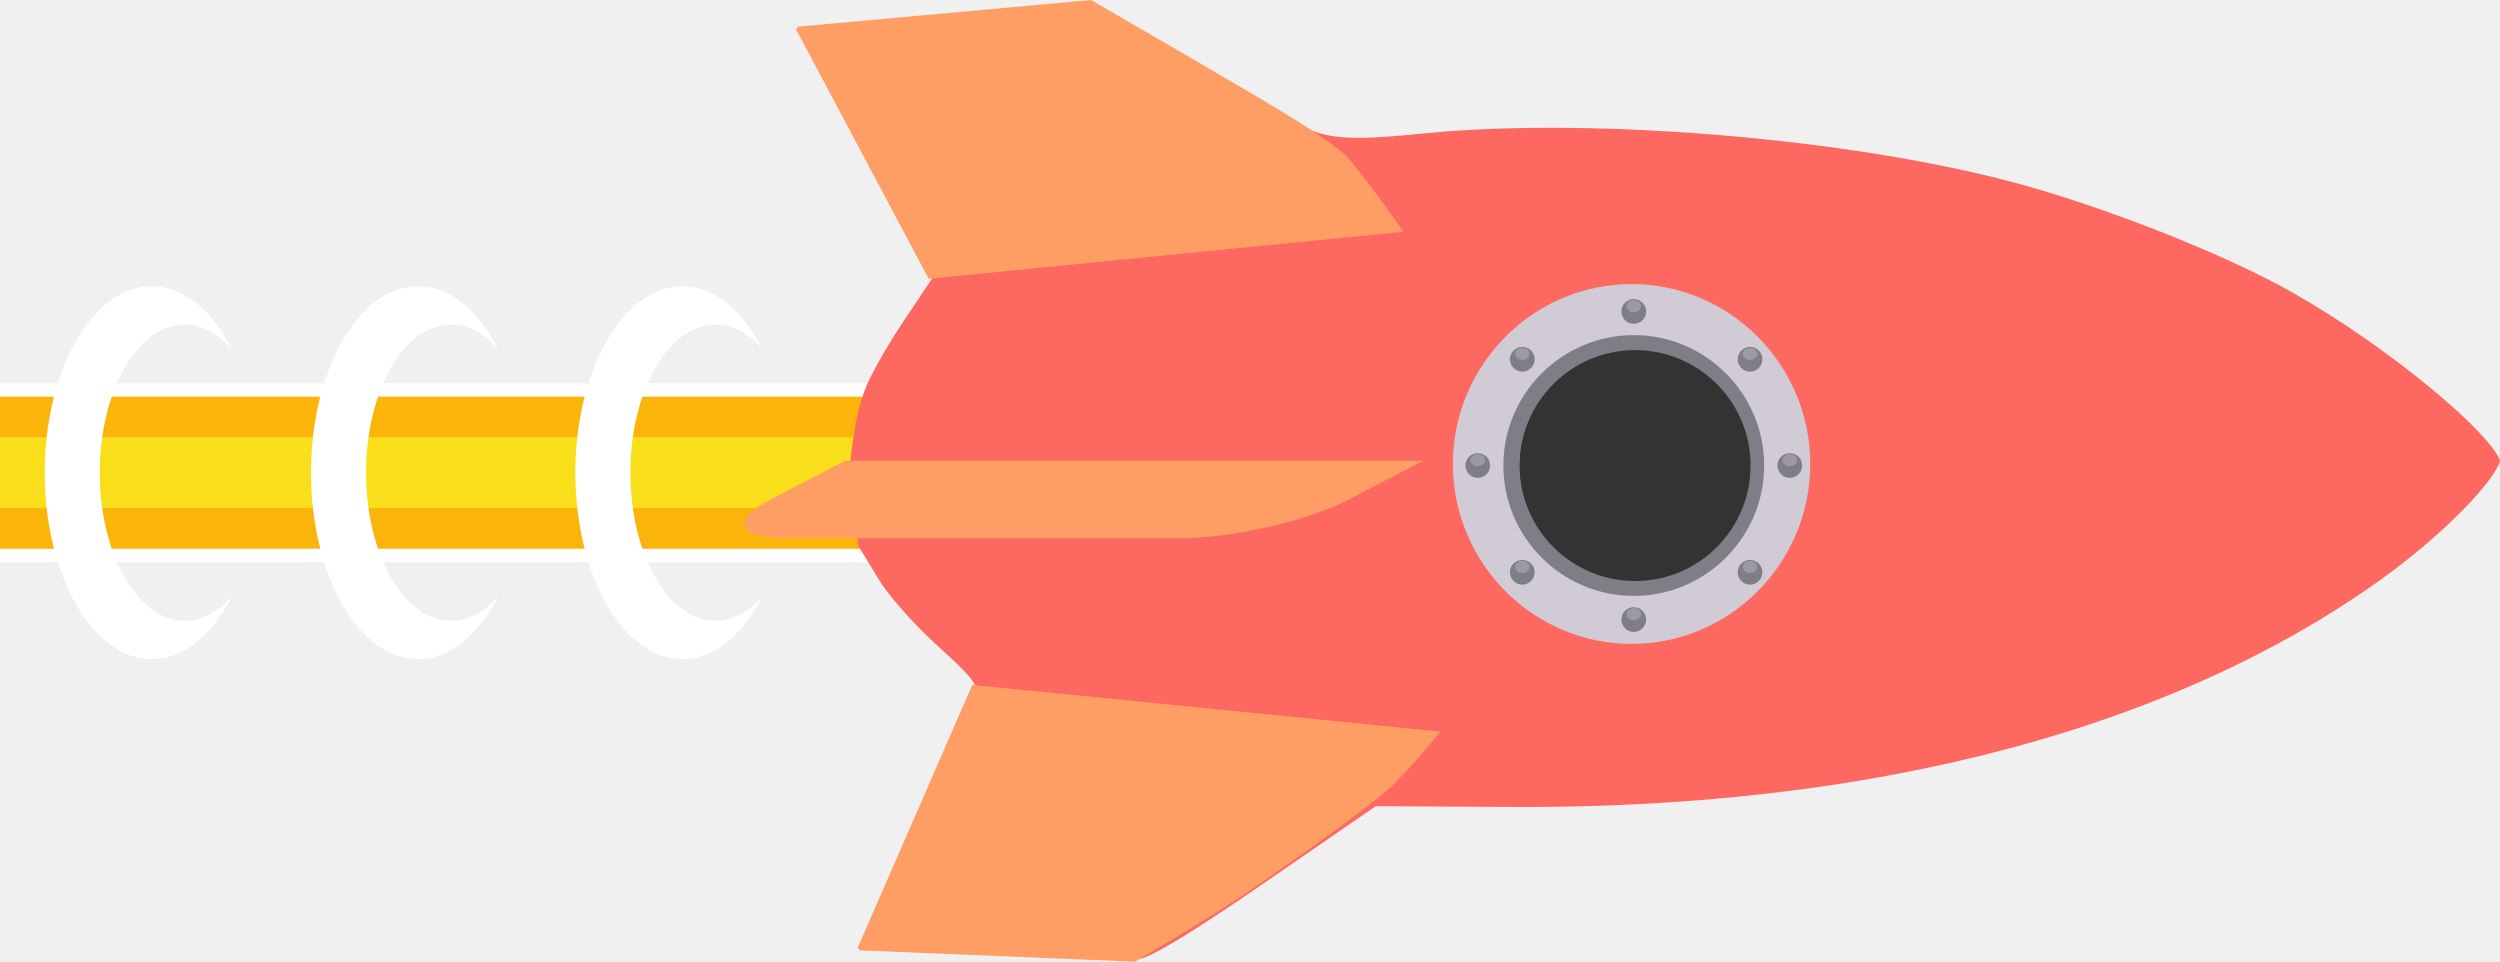
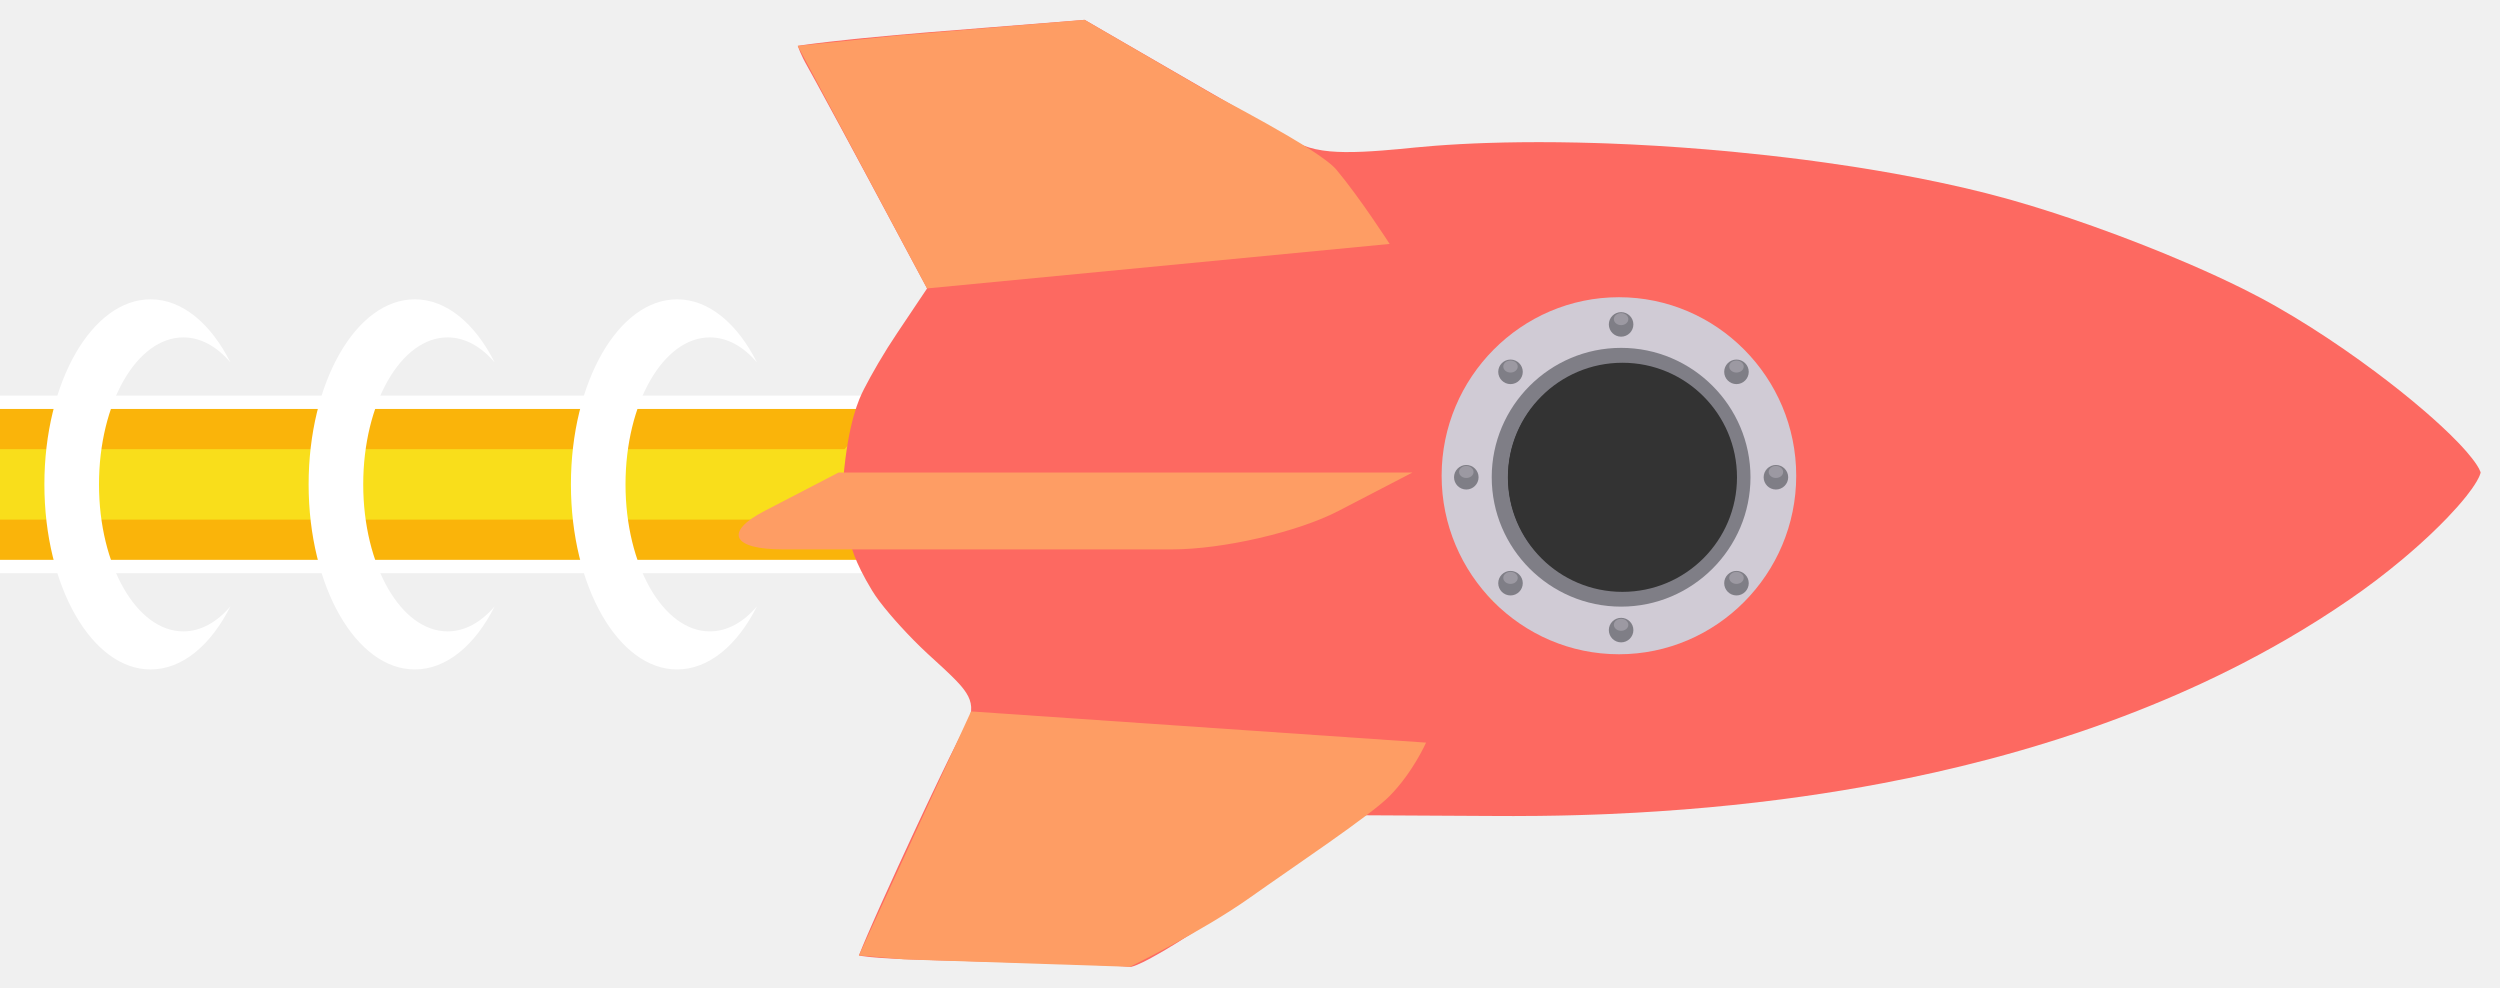
- <svg xmlns="http://www.w3.org/2000/svg" width="202.687mm" height="77.967mm" viewBox="0 0 202.687 77.967" version="1.1" id="svg12510">
+ <svg xmlns="http://www.w3.org/2000/svg" width="204.27mm" height="80.652mm" viewBox="0 0 204.27 80.652" version="1.1" id="svg12510">
  <defs id="defs12504" />
-   <g id="layer1" transform="translate(-0.6134938,-85.30401)">
+   <g id="layer1" transform="translate(-0.6134938,-84.04993)">
    <path d="M 0.613,130.885 H 102.834 V 116.372 H 0.613 v 14.513" style="fill:#ffffff;fill-opacity:1;fill-rule:evenodd;stroke:none;stroke-width:0.035" id="path10847" />
    <path d="M 80.284,111.96 H 125.384 c 6.418,0 11.669,5.251 11.669,11.669 v 0 c 0,6.418 -5.25,11.67 -11.669,11.67 H 80.284 c -6.418,0 -11.669,-5.251 -11.669,-11.67 v 0 c 0,-6.417 5.251,-11.669 11.669,-11.669" style="fill:#ffffff;fill-opacity:1;fill-rule:evenodd;stroke:none;stroke-width:0.035" id="path10849" />
    <path d="M 0.613,129.793 H 102.834 V 117.465 H 0.613 v 12.329" style="fill:#fab40a;fill-opacity:1;fill-rule:evenodd;stroke:none;stroke-width:0.035" id="path10855" />
    <path d="m 78.528,113.715 h 48.612 c 5.452,0 9.913,4.461 9.913,9.913 v 0 c 0,5.452 -4.461,9.914 -9.913,9.914 H 78.528 c -5.452,0 -9.913,-4.462 -9.913,-9.914 v 0 c 0,-5.452 4.461,-9.913 9.913,-9.913" style="fill:#fab40a;fill-opacity:1;fill-rule:evenodd;stroke:none;stroke-width:0.035" id="path10857" />
    <path d="M 0.613,126.506 H 102.834 v -5.756 H 0.613 v 5.756" style="fill:#f9de1b;fill-opacity:1;fill-rule:evenodd;stroke:none;stroke-width:0.035" id="path10859" />
    <path d="M 73.242,119.001 H 132.425 c 2.545,0 4.628,2.083 4.628,4.627 v 0 c 0,2.546 -2.082,4.628 -4.628,4.628 H 73.242 c -2.545,0 -4.627,-2.082 -4.627,-4.628 v 0 c 0,-2.545 2.083,-4.627 4.627,-4.627" style="fill:#f9de1b;fill-opacity:1;fill-rule:evenodd;stroke:none;stroke-width:0.035" id="path10861" />
    <path d="m 12.916,108.507 c 2.601,0 4.934,1.996 6.525,5.155 -1.099,-1.291 -2.422,-2.044 -3.848,-2.044 -3.806,0 -6.891,5.378 -6.891,12.01 0,6.634 3.085,12.011 6.891,12.011 1.425,0 2.749,-0.754 3.848,-2.044 -1.591,3.16 -3.924,5.154 -6.525,5.154 -4.792,0 -8.676,-6.769 -8.676,-15.121 0,-8.351 3.884,-15.121 8.676,-15.121" style="fill:#ffffff;fill-opacity:1;fill-rule:evenodd;stroke:none;stroke-width:0.035" id="path10873" />
    <path d="m 55.938,108.507 c 2.601,0 4.935,1.996 6.524,5.155 -1.099,-1.291 -2.423,-2.044 -3.847,-2.044 -3.806,0 -6.892,5.378 -6.892,12.01 0,6.634 3.086,12.011 6.892,12.011 1.425,0 2.748,-0.754 3.847,-2.044 -1.59,3.16 -3.924,5.154 -6.524,5.154 -4.792,0 -8.676,-6.769 -8.676,-15.121 0,-8.351 3.884,-15.121 8.676,-15.121" style="fill:#ffffff;fill-opacity:1;fill-rule:evenodd;stroke:none;stroke-width:0.035" id="path10875" />
    <path d="m 34.506,108.507 c 2.601,0 4.934,1.996 6.525,5.155 -1.099,-1.291 -2.423,-2.044 -3.847,-2.044 -3.806,0 -6.892,5.378 -6.892,12.01 0,6.634 3.085,12.011 6.892,12.011 1.425,0 2.748,-0.754 3.847,-2.044 -1.59,3.16 -3.924,5.154 -6.525,5.154 -4.792,0 -8.676,-6.769 -8.676,-15.121 0,-8.351 3.884,-15.121 8.676,-15.121" style="fill:#ffffff;fill-opacity:1;fill-rule:evenodd;stroke:none;stroke-width:0.035" id="path10877" />
-     <path id="path10498-1" style="fill:#fd6961;fill-opacity:1;stroke:none;stroke-width:0.638;stroke-miterlimit:4;stroke-dasharray:none;stroke-opacity:1" d="m 92.93,163.046 c -0.402,-0.039 -0.806,-0.058 -1.21,-0.08 -1.22,-0.063 -2.441,-0.108 -3.662,-0.151 -1.927,-0.067 -3.855,-0.12 -5.783,-0.167 -1.724,-0.043 -3.449,-0.087 -5.174,-0.139 -0.101,-0.003 -0.209,-0.006 -0.313,-0.01 -0.468,-0.015 -0.936,-0.03 -1.404,-0.047 -0.024,-0.001 -0.059,-0.002 -0.087,-0.003 -0.299,-0.011 -0.598,-0.023 -0.896,-0.035 -0.036,-0.002 -0.082,-0.004 -0.122,-0.005 -0.177,-0.007 -0.353,-0.016 -0.53,-0.024 -0.012,-7e-4 -0.042,-0.002 -0.061,-0.003 -0.304,-0.015 -0.609,-0.032 -0.913,-0.051 -0.01,-7.1e-4 -0.042,-0.003 -0.061,-0.004 -0.033,-0.002 -0.067,-0.004 -0.1,-0.007 -0.012,-0.001 -0.042,-0.003 -0.061,-0.004 -0.033,-0.002 -0.067,-0.005 -0.1,-0.007 -0.012,-7.1e-4 -0.042,-0.003 -0.061,-0.004 -0.437,-0.033 -0.874,-0.069 -1.307,-0.135 -0.097,-0.015 -0.194,-0.031 -0.289,-0.051 0.189,-0.493 0.395,-0.979 0.603,-1.465 0.006,-0.013 0.017,-0.039 0.025,-0.057 0.03,-0.069 0.061,-0.143 0.089,-0.207 0.141,-0.325 0.282,-0.65 0.425,-0.974 0.007,-0.015 0.018,-0.041 0.027,-0.06 0.064,-0.146 0.129,-0.292 0.193,-0.438 0.011,-0.025 0.027,-0.061 0.04,-0.09 0.134,-0.302 0.269,-0.604 0.404,-0.905 0.021,-0.047 0.046,-0.102 0.068,-0.151 0.874,-1.945 1.764,-3.882 2.664,-5.815 0.643,-1.379 1.292,-2.756 1.949,-4.128 0.026,-0.054 0.055,-0.115 0.083,-0.172 0.515,-1.074 1.036,-2.146 1.573,-3.209 0.22,-0.436 0.446,-0.869 0.68,-1.297 0.173,-0.324 0.31,-0.675 0.342,-1.044 0.037,-0.396 -0.054,-0.797 -0.231,-1.15 -0.197,-0.397 -0.48,-0.741 -0.776,-1.067 -0.392,-0.43 -0.816,-0.829 -1.239,-1.226 -0.432,-0.404 -0.872,-0.8 -1.308,-1.2 -0.775,-0.718 -1.516,-1.475 -2.229,-2.256 -0.596,-0.655 -1.175,-1.327 -1.711,-2.033 -0.212,-0.282 -0.416,-0.57 -0.597,-0.873 -0.568,-0.935 -1.138,-1.87 -1.706,-2.804 -3.91,0.165 3.91,-0.165 0,0 9.9e-4,-1.575 -0.435,-2.303 -0.435,-3.877 -0.161,-1.619 -0.075,-1.42 -0.175,-2.527 0.006,-0.376 -0.091,0.426 -0.035,0.053 0.407,-4.636 1.271,-6.489 1.697,-7.322 0.002,-0.003 0.019,-0.036 0.026,-0.05 0.332,-0.644 0.685,-1.276 1.049,-1.902 0.007,-0.012 0.021,-0.037 0.031,-0.054 0.022,-0.038 0.044,-0.075 0.066,-0.113 0.006,-0.01 0.022,-0.037 0.031,-0.053 0.472,-0.803 0.966,-1.593 1.486,-2.365 0.82,-1.223 1.639,-2.446 2.458,-3.669 -1.675,-3.128 -3.348,-6.257 -5.024,-9.384 -1.35,-2.514 -2.704,-5.025 -4.074,-7.528 -0.279,-0.508 -0.56,-1.015 -0.842,-1.522 -0.056,-0.103 -0.11,-0.206 -0.163,-0.311 0,0 -0.018,-0.036 -0.025,-0.05 -0.166,-0.333 -0.317,-0.674 -0.44,-1.026 0.205,-0.033 0.427,-0.064 0.622,-0.092 0.268,-0.037 0.537,-0.073 0.806,-0.107 0.022,-0.002 0.056,-0.007 0.083,-0.01 0.061,-0.008 0.13,-0.016 0.186,-0.023 0.273,-0.033 0.55,-0.066 0.825,-0.098 0.017,-0.002 0.047,-0.005 0.069,-0.008 0.623,-0.071 1.247,-0.138 1.871,-0.203 0.058,-0.006 0.124,-0.013 0.185,-0.019 0.197,-0.02 0.395,-0.04 0.592,-0.06 0.036,-0.004 0.081,-0.008 0.121,-0.012 1.792,-0.177 3.589,-0.337 5.381,-0.484 1.661,-0.134 3.322,-0.265 4.983,-0.397 2.572,-0.204 5.145,-0.409 7.717,-0.613 3.307,1.913 6.614,3.825 9.921,5.739 1.117,0.647 2.235,1.294 3.352,1.941 1.235,0.716 2.472,1.434 3.707,2.152 0.578,0.345 1.214,0.586 1.869,0.731 0.792,0.177 1.605,0.23 2.415,0.24 0.995,0.011 1.989,-0.046 2.98,-0.12 0.924,-0.069 1.846,-0.161 2.769,-0.253 0.514,-0.05 1.029,-0.094 1.544,-0.135 0.011,-7.2e-4 0.042,-0.003 0.061,-0.005 0.309,-0.024 0.617,-0.046 0.926,-0.066 0.013,-0.001 0.042,-0.003 0.061,-0.004 0.748,-0.049 1.498,-0.089 2.247,-0.121 0.015,-3.6e-4 0.042,-0.002 0.062,-0.002 0.211,-0.009 0.422,-0.017 0.633,-0.025 0.036,-0.001 0.083,-0.003 0.123,-0.004 0.101,-0.004 0.203,-0.007 0.304,-0.01 0.015,-7.2e-4 0.042,-10e-4 0.062,-0.002 0.834,-0.027 1.668,-0.044 2.501,-0.054 0.015,0 0.042,-3.6e-4 0.062,-7.2e-4 1.013,-0.011 2.026,-0.011 3.04,0 0.018,0 0.048,7.2e-4 0.071,7.2e-4 0.489,0.006 0.978,0.014 1.467,0.024 0.032,7.1e-4 0.073,0.002 0.108,0.002 0.498,0.011 0.996,0.024 1.494,0.039 0.058,0.002 0.125,0.004 0.186,0.006 0.046,0.001 0.09,0.003 0.134,0.004 0.179,0.006 0.358,0.012 0.537,0.018 0.011,3.5e-4 0.042,0.002 0.061,0.002 2.688,0.099 5.374,0.263 8.055,0.485 0.035,0.003 0.08,0.007 0.118,0.01 0.427,0.036 0.854,0.073 1.281,0.112 0.041,0.004 0.091,0.008 0.136,0.012 0.071,0.007 0.143,0.013 0.214,0.02 0.024,0.002 0.059,0.005 0.086,0.008 0.123,0.012 0.251,0.024 0.372,0.035 0.919,0.088 1.838,0.182 2.755,0.284 0.057,0.006 0.122,0.014 0.181,0.02 0.482,0.054 0.964,0.11 1.446,0.168 0.05,0.006 0.107,0.013 0.16,0.019 0.38,0.046 0.76,0.094 1.14,0.142 0.059,0.008 0.125,0.016 0.187,0.024 0.555,0.072 1.11,0.147 1.664,0.224 0.02,0.003 0.051,0.007 0.075,0.011 0.688,0.097 1.376,0.198 2.063,0.303 0.039,0.006 0.087,0.013 0.13,0.02 0.087,0.013 0.174,0.027 0.261,0.041 0.03,0.005 0.07,0.011 0.103,0.016 0.096,0.015 0.193,0.03 0.289,0.046 0.039,0.006 0.087,0.014 0.13,0.021 0.162,0.026 0.324,0.052 0.485,0.079 0.02,0.003 0.051,0.008 0.075,0.012 0.219,0.036 0.44,0.072 0.657,0.109 0.448,0.076 0.896,0.154 1.343,0.234 0.013,0.002 0.042,0.007 0.061,0.011 0.615,0.111 1.229,0.225 1.842,0.345 0.015,0.002 0.042,0.008 0.061,0.012 1.139,0.222 2.275,0.461 3.407,0.719 0.011,0.003 0.041,0.01 0.06,0.014 0.12,0.028 0.241,0.056 0.362,0.083 0.011,0.003 0.04,0.009 0.058,0.014 0.067,0.016 0.142,0.034 0.212,0.05 1.033,0.243 2.062,0.504 3.085,0.786 0.136,0.038 0.273,0.076 0.409,0.114 0.02,0.006 0.052,0.015 0.077,0.022 0.041,0.012 0.089,0.025 0.125,0.036 2.057,0.587 4.093,1.249 6.112,1.958 0.143,0.051 0.286,0.101 0.428,0.151 0.033,0.012 0.075,0.027 0.112,0.04 0.619,0.221 1.236,0.446 1.851,0.676 0.013,0.005 0.04,0.015 0.058,0.022 0.894,0.334 1.784,0.679 2.67,1.032 0.013,0.005 0.04,0.016 0.057,0.023 0.11,0.044 0.22,0.088 0.33,0.132 0.013,0.005 0.039,0.016 0.057,0.023 0.239,0.097 0.478,0.194 0.717,0.291 0.013,0.005 0.039,0.016 0.057,0.024 0.668,0.275 1.326,0.552 1.989,0.838 0.013,0.006 0.039,0.017 0.057,0.025 1.445,0.626 2.878,1.282 4.289,1.983 0.942,0.468 1.872,0.96 2.785,1.482 0.903,0.515 1.796,1.054 2.676,1.61 0.036,0.023 0.08,0.051 0.112,0.071 1.8,1.143 3.555,2.357 5.264,3.633 1.355,1.012 2.682,2.063 3.965,3.167 0.959,0.827 1.896,1.681 2.776,2.593 0.23,0.24 0.456,0.483 0.674,0.734 0.001,0.001 0.027,0.031 0.037,0.043 0.298,0.347 0.587,0.704 0.836,1.089 0.111,0.175 0.216,0.356 0.287,0.552 0.018,0.036 -0.005,0.075 -0.011,0.111 -0.07,0.231 -0.184,0.446 -0.305,0.654 -0.252,0.428 -0.547,0.83 -0.855,1.219 -0.488,0.612 -1.012,1.194 -1.553,1.758 -0.007,0.007 -0.029,0.03 -0.043,0.044 -0.418,0.433 -0.847,0.855 -1.283,1.269 -0.007,0.006 -0.031,0.029 -0.044,0.042 -0.049,0.046 -0.098,0.092 -0.147,0.138 -0.007,0.005 -0.031,0.029 -0.044,0.041 -0.241,0.225 -0.485,0.448 -0.73,0.669 -0.007,0.006 -0.032,0.028 -0.046,0.041 -0.442,0.396 -0.891,0.783 -1.346,1.164 -0.008,0.007 -0.033,0.027 -0.047,0.039 -1.369,1.143 -2.791,2.221 -4.261,3.229 -1.639,1.129 -3.323,2.192 -5.042,3.192 -0.013,0.007 -0.037,0.021 -0.054,0.031 -0.047,0.028 -0.102,0.059 -0.145,0.084 -0.667,0.385 -1.339,0.761 -2.016,1.127 -0.019,0.01 -0.048,0.026 -0.07,0.038 -0.45,0.243 -0.903,0.482 -1.358,0.718 -0.022,0.011 -0.054,0.028 -0.081,0.041 -0.247,0.127 -0.494,0.253 -0.742,0.378 -0.022,0.011 -0.055,0.027 -0.081,0.041 -0.774,0.389 -1.553,0.766 -2.337,1.132 -0.017,0.008 -0.045,0.021 -0.066,0.031 -2.814,1.31 -5.694,2.476 -8.618,3.513 -0.013,0.004 -0.04,0.014 -0.058,0.021 -0.351,0.124 -0.7,0.245 -1.053,0.366 -0.045,0.015 -0.09,0.031 -0.135,0.046 -0.011,0.004 -0.04,0.013 -0.058,0.02 -0.118,0.04 -0.237,0.08 -0.355,0.12 -0.011,0.004 -0.04,0.013 -0.058,0.019 -0.532,0.178 -1.065,0.352 -1.6,0.523 -0.011,0.004 -0.04,0.013 -0.059,0.018 -0.119,0.038 -0.238,0.075 -0.357,0.113 -0.011,0.004 -0.04,0.013 -0.059,0.018 -1.583,0.496 -3.178,0.956 -4.781,1.383 -0.015,0.004 -0.041,0.011 -0.06,0.016 -0.103,0.027 -0.205,0.054 -0.308,0.082 -0.013,0.003 -0.041,0.011 -0.06,0.015 -2.817,0.739 -5.661,1.376 -8.521,1.919 -2.164,0.412 -4.338,0.771 -6.519,1.08 -0.58,0.083 -1.161,0.161 -1.742,0.237 -0.017,0.002 -0.047,0.006 -0.069,0.009 -1.303,0.169 -2.607,0.321 -3.914,0.456 -0.015,0.001 -0.042,0.004 -0.062,0.006 -0.632,0.065 -1.267,0.127 -1.898,0.185 -0.659,0.06 -1.318,0.116 -1.978,0.168 -0.015,0.001 -0.042,0.003 -0.062,0.005 -0.705,0.056 -1.411,0.106 -2.117,0.153 -0.519,0.034 -1.042,0.066 -1.563,0.096 -0.087,0.005 -0.169,0.01 -0.257,0.015 -0.731,0.04 -1.462,0.076 -2.194,0.108 -0.028,0.001 -0.066,0.003 -0.097,0.004 -0.145,0.006 -0.291,0.012 -0.437,0.018 -0.031,0.001 -0.073,0.003 -0.108,0.004 -0.194,0.008 -0.389,0.015 -0.583,0.022 -0.036,0.001 -0.082,0.003 -0.122,0.004 -0.304,0.011 -0.609,0.021 -0.915,0.03 -0.07,0.002 -0.148,0.004 -0.221,0.006 -0.157,0.005 -0.313,0.009 -0.47,0.013 -0.036,7.1e-4 -0.082,0.002 -0.122,0.003 -0.203,0.005 -0.407,0.01 -0.61,0.015 -0.013,3.6e-4 -0.042,7.2e-4 -0.062,10e-4 -0.176,0.004 -0.353,0.007 -0.529,0.011 -0.024,3.5e-4 -0.059,10e-4 -0.087,10e-4 -0.415,0.008 -0.83,0.014 -1.245,0.019 -0.05,3.6e-4 -0.108,0.001 -0.161,0.002 -1.337,0.016 -2.675,0.014 -4.012,0.005 -3.378,-0.018 -6.757,-0.037 -10.136,-0.055 -3.247,2.233 -6.494,4.466 -9.742,6.698 -1.416,0.971 -2.839,1.931 -4.281,2.863 -0.486,0.314 -0.974,0.623 -1.466,0.928 -0.01,0.006 -0.036,0.022 -0.052,0.032 -0.665,0.409 -1.336,0.811 -2.024,1.18 -0.353,0.188 -0.709,0.371 -1.078,0.524 -0.157,0.063 -0.316,0.126 -0.482,0.161 -0.034,0.006 -0.069,-0.005 -0.103,-0.006 z m 39.963,-25.738 c 1.795,0.003 3.587,-0.342 5.259,-0.999 2.174,-0.852 4.146,-2.233 5.68,-4.007 1.066,-1.231 1.918,-2.651 2.493,-4.18 0.475,-1.26 0.761,-2.591 0.857,-3.935 0.118,-1.604 -0.021,-3.228 -0.425,-4.784 -0.419,-1.621 -1.122,-3.167 -2.067,-4.545 -1.132,-1.656 -2.611,-3.07 -4.312,-4.121 -1.381,-0.855 -2.908,-1.47 -4.493,-1.807 -1.533,-0.327 -3.119,-0.392 -4.675,-0.204 -0.589,0.07 -1.175,0.176 -1.748,0.331 -1.279,0.343 -2.499,0.893 -3.631,1.582 -1.273,0.776 -2.438,1.732 -3.452,2.829 -0.887,0.962 -1.659,2.037 -2.248,3.21 -0.311,0.62 -0.567,1.268 -0.758,1.936 -0.366,1.259 -0.544,2.569 -0.571,3.879 -0.029,1.469 0.133,2.943 0.492,4.368 0.262,1.041 0.634,2.056 1.132,3.006 0.365,0.708 0.735,1.416 1.178,2.079 0.321,0.479 0.688,0.928 1.108,1.322 0.632,0.596 1.365,1.068 2.107,1.511 0.5,0.297 1.006,0.582 1.515,0.862 1.418,0.766 2.968,1.285 4.561,1.519 0.662,0.098 1.331,0.147 2,0.148 z" />
+     <path id="path10498-1" style="fill:#fd6961;fill-opacity:1;stroke:none;stroke-width:2.117;stroke-miterlimit:4;stroke-dasharray:none;stroke-opacity:1" d="m 92.93,163.046 c -0.402,-0.039 -0.806,-0.058 -1.21,-0.08 -1.22,-0.063 -2.441,-0.108 -3.662,-0.151 -1.927,-0.067 -3.855,-0.12 -5.783,-0.167 -1.724,-0.043 -3.449,-0.087 -5.174,-0.139 -0.101,-0.003 -0.209,-0.006 -0.313,-0.01 -0.468,-0.015 -0.936,-0.03 -1.404,-0.047 -0.024,-0.001 -0.059,-0.002 -0.087,-0.003 -0.299,-0.011 -0.598,-0.023 -0.896,-0.035 -0.036,-0.002 -0.082,-0.004 -0.122,-0.005 -0.177,-0.007 -0.353,-0.016 -0.53,-0.024 -0.012,-7e-4 -0.042,-0.002 -0.061,-0.003 -0.304,-0.015 -0.609,-0.032 -0.913,-0.051 -0.01,-7.1e-4 -0.042,-0.003 -0.061,-0.004 -0.033,-0.002 -0.067,-0.004 -0.1,-0.007 -0.012,-0.001 -0.042,-0.003 -0.061,-0.004 -0.033,-0.002 -0.067,-0.005 -0.1,-0.007 -0.012,-7.1e-4 -0.042,-0.003 -0.061,-0.004 -0.437,-0.033 -0.874,-0.069 -1.307,-0.135 -0.097,-0.015 -0.194,-0.031 -0.289,-0.051 0.189,-0.493 0.395,-0.979 0.603,-1.465 0.006,-0.013 0.017,-0.039 0.025,-0.057 0.03,-0.069 0.061,-0.143 0.089,-0.207 0.141,-0.325 0.282,-0.65 0.425,-0.974 0.007,-0.015 0.018,-0.041 0.027,-0.06 0.064,-0.146 0.129,-0.292 0.193,-0.438 0.011,-0.025 0.027,-0.061 0.04,-0.09 0.134,-0.302 0.269,-0.604 0.404,-0.905 0.021,-0.047 0.046,-0.102 0.068,-0.151 0.874,-1.945 1.764,-3.882 2.664,-5.815 0.643,-1.379 1.292,-2.756 1.949,-4.128 0.026,-0.054 0.055,-0.115 0.083,-0.172 0.515,-1.074 1.036,-2.146 1.573,-3.209 0.22,-0.436 0.446,-0.869 0.68,-1.297 0.173,-0.324 0.31,-0.675 0.342,-1.044 0.037,-0.396 -0.054,-0.797 -0.231,-1.15 -0.197,-0.397 -0.48,-0.741 -0.776,-1.067 -0.392,-0.43 -0.816,-0.829 -1.239,-1.226 -0.432,-0.404 -0.872,-0.8 -1.308,-1.2 -0.775,-0.718 -1.516,-1.475 -2.229,-2.256 -0.596,-0.655 -1.175,-1.327 -1.711,-2.033 -0.212,-0.282 -0.416,-0.57 -0.597,-0.873 -2.868,-4.726 -1.579,-5.706 -2.141,-6.682 -0.379,0.647 0.576,2.437 0,0 -0.161,-1.619 -0.075,-1.42 -0.175,-2.527 0.006,-0.376 -0.091,0.426 -0.035,0.053 0.407,-4.636 1.271,-6.489 1.697,-7.322 0.002,-0.003 0.019,-0.036 0.026,-0.05 0.332,-0.644 0.685,-1.276 1.049,-1.902 0.007,-0.012 0.021,-0.037 0.031,-0.054 0.022,-0.038 0.044,-0.075 0.066,-0.113 0.006,-0.01 0.022,-0.037 0.031,-0.053 0.472,-0.803 0.966,-1.593 1.486,-2.365 0.82,-1.223 1.639,-2.446 2.458,-3.669 -1.675,-3.128 -3.348,-6.257 -5.024,-9.384 -1.35,-2.514 -2.704,-5.025 -4.074,-7.528 -0.279,-0.508 -0.56,-1.015 -0.842,-1.522 -0.056,-0.103 -0.11,-0.206 -0.163,-0.311 0,0 -0.018,-0.036 -0.025,-0.05 -0.166,-0.333 -0.317,-0.674 -0.44,-1.026 0.205,-0.033 0.427,-0.064 0.622,-0.092 0.268,-0.037 0.537,-0.073 0.806,-0.107 0.022,-0.002 0.056,-0.007 0.083,-0.01 0.061,-0.008 0.13,-0.016 0.186,-0.023 0.273,-0.033 0.55,-0.066 0.825,-0.098 0.017,-0.002 0.047,-0.005 0.069,-0.008 0.623,-0.071 1.247,-0.138 1.871,-0.203 0.058,-0.006 0.124,-0.013 0.185,-0.019 0.197,-0.02 0.395,-0.04 0.592,-0.06 0.036,-0.004 0.081,-0.008 0.121,-0.012 1.792,-0.177 3.589,-0.337 5.381,-0.484 1.661,-0.134 3.322,-0.265 4.983,-0.397 2.572,-0.204 5.145,-0.409 7.717,-0.613 3.307,1.913 6.614,3.825 9.921,5.739 1.117,0.647 2.235,1.294 3.352,1.941 1.235,0.716 2.472,1.434 3.707,2.152 0.578,0.345 1.214,0.586 1.869,0.731 0.792,0.177 1.605,0.23 2.415,0.24 0.995,0.011 1.989,-0.046 2.98,-0.12 0.924,-0.069 1.846,-0.161 2.769,-0.253 0.514,-0.05 1.029,-0.094 1.544,-0.135 0.011,-7.2e-4 0.042,-0.003 0.061,-0.005 0.309,-0.024 0.617,-0.046 0.926,-0.066 0.013,-0.001 0.042,-0.003 0.061,-0.004 0.748,-0.049 1.498,-0.089 2.247,-0.121 0.015,-3.6e-4 0.042,-0.002 0.062,-0.002 0.211,-0.009 0.422,-0.017 0.633,-0.025 0.036,-0.001 0.083,-0.003 0.123,-0.004 0.101,-0.004 0.203,-0.007 0.304,-0.01 0.015,-7.2e-4 0.042,-10e-4 0.062,-0.002 0.834,-0.027 1.668,-0.044 2.501,-0.054 0.015,0 0.042,-3.6e-4 0.062,-7.2e-4 1.013,-0.011 2.026,-0.011 3.04,0 0.018,0 0.048,7.2e-4 0.071,7.2e-4 0.489,0.006 0.978,0.014 1.467,0.024 0.032,7.1e-4 0.073,0.002 0.108,0.002 0.498,0.011 0.996,0.024 1.494,0.039 0.058,0.002 0.125,0.004 0.186,0.006 0.046,0.001 0.09,0.003 0.134,0.004 0.179,0.006 0.358,0.012 0.537,0.018 0.011,3.5e-4 0.042,0.002 0.061,0.002 2.688,0.099 5.374,0.263 8.055,0.485 0.035,0.003 0.08,0.007 0.118,0.01 0.427,0.036 0.854,0.073 1.281,0.112 0.041,0.004 0.091,0.008 0.136,0.012 0.071,0.007 0.143,0.013 0.214,0.02 0.024,0.002 0.059,0.005 0.086,0.008 0.123,0.012 0.251,0.024 0.372,0.035 0.919,0.088 1.838,0.182 2.755,0.284 0.057,0.006 0.122,0.014 0.181,0.02 0.482,0.054 0.964,0.11 1.446,0.168 0.05,0.006 0.107,0.013 0.16,0.019 0.38,0.046 0.76,0.094 1.14,0.142 0.059,0.008 0.125,0.016 0.187,0.024 0.555,0.072 1.11,0.147 1.664,0.224 0.02,0.003 0.051,0.007 0.075,0.011 0.688,0.097 1.376,0.198 2.063,0.303 0.039,0.006 0.087,0.013 0.13,0.02 0.087,0.013 0.174,0.027 0.261,0.041 0.03,0.005 0.07,0.011 0.103,0.016 0.096,0.015 0.193,0.03 0.289,0.046 0.039,0.006 0.087,0.014 0.13,0.021 0.162,0.026 0.324,0.052 0.485,0.079 0.02,0.003 0.051,0.008 0.075,0.012 0.219,0.036 0.44,0.072 0.657,0.109 0.448,0.076 0.896,0.154 1.343,0.234 0.013,0.002 0.042,0.007 0.061,0.011 0.615,0.111 1.229,0.225 1.842,0.345 0.015,0.002 0.042,0.008 0.061,0.012 1.139,0.222 2.275,0.461 3.407,0.719 0.011,0.003 0.041,0.01 0.06,0.014 0.12,0.028 0.241,0.056 0.362,0.083 0.011,0.003 0.04,0.009 0.058,0.014 0.067,0.016 0.142,0.034 0.212,0.05 1.033,0.243 2.062,0.504 3.085,0.786 0.136,0.038 0.273,0.076 0.409,0.114 0.02,0.006 0.052,0.015 0.077,0.022 0.041,0.012 0.089,0.025 0.125,0.036 2.057,0.587 4.093,1.249 6.112,1.958 0.143,0.051 0.286,0.101 0.428,0.151 0.033,0.012 0.075,0.027 0.112,0.04 0.619,0.221 1.236,0.446 1.851,0.676 0.013,0.005 0.04,0.015 0.058,0.022 0.894,0.334 1.784,0.679 2.67,1.032 0.013,0.005 0.04,0.016 0.057,0.023 0.11,0.044 0.22,0.088 0.33,0.132 0.013,0.005 0.039,0.016 0.057,0.023 0.239,0.097 0.478,0.194 0.717,0.291 0.013,0.005 0.039,0.016 0.057,0.024 0.668,0.275 1.326,0.552 1.989,0.838 0.013,0.006 0.039,0.017 0.057,0.025 1.445,0.626 2.878,1.282 4.289,1.983 0.942,0.468 1.872,0.96 2.785,1.482 0.903,0.515 1.796,1.054 2.676,1.61 0.036,0.023 0.08,0.051 0.112,0.071 1.8,1.143 3.555,2.357 5.264,3.633 1.355,1.012 2.682,2.063 3.965,3.167 0.959,0.827 1.896,1.681 2.776,2.593 0.23,0.24 0.456,0.483 0.674,0.734 0.001,0.001 0.027,0.031 0.037,0.043 0.298,0.347 0.587,0.704 0.836,1.089 0.111,0.175 0.216,0.356 0.287,0.552 0.018,0.036 -0.005,0.075 -0.011,0.111 -0.07,0.231 -0.184,0.446 -0.305,0.654 -0.252,0.428 -0.547,0.83 -0.855,1.219 -0.488,0.612 -1.012,1.194 -1.553,1.758 -0.007,0.007 -0.029,0.03 -0.043,0.044 -0.418,0.433 -0.847,0.855 -1.283,1.269 -0.007,0.006 -0.031,0.029 -0.044,0.042 -0.049,0.046 -0.098,0.092 -0.147,0.138 -0.007,0.005 -0.031,0.029 -0.044,0.041 -0.241,0.225 -0.485,0.448 -0.73,0.669 -0.007,0.006 -0.032,0.028 -0.046,0.041 -0.442,0.396 -0.891,0.783 -1.346,1.164 -0.008,0.007 -0.033,0.027 -0.047,0.039 -1.369,1.143 -2.791,2.221 -4.261,3.229 -1.639,1.129 -3.323,2.192 -5.042,3.192 -0.013,0.007 -0.037,0.021 -0.054,0.031 -0.047,0.028 -0.102,0.059 -0.145,0.084 -0.667,0.385 -1.339,0.761 -2.016,1.127 -0.019,0.01 -0.048,0.026 -0.07,0.038 -0.45,0.243 -0.903,0.482 -1.358,0.718 -0.022,0.011 -0.054,0.028 -0.081,0.041 -0.247,0.127 -0.494,0.253 -0.742,0.378 -0.022,0.011 -0.055,0.027 -0.081,0.041 -0.774,0.389 -1.553,0.766 -2.337,1.132 -0.017,0.008 -0.045,0.021 -0.066,0.031 -2.814,1.31 -5.694,2.476 -8.618,3.513 -0.013,0.004 -0.04,0.014 -0.058,0.021 -0.351,0.124 -0.7,0.245 -1.053,0.366 -0.045,0.015 -0.09,0.031 -0.135,0.046 -0.011,0.004 -0.04,0.013 -0.058,0.02 -0.118,0.04 -0.237,0.08 -0.355,0.12 -0.011,0.004 -0.04,0.013 -0.058,0.019 -0.532,0.178 -1.065,0.352 -1.6,0.523 -0.011,0.004 -0.04,0.013 -0.059,0.018 -0.119,0.038 -0.238,0.075 -0.357,0.113 -0.011,0.004 -0.04,0.013 -0.059,0.018 -1.583,0.496 -3.178,0.956 -4.781,1.383 -0.015,0.004 -0.041,0.011 -0.06,0.016 -0.103,0.027 -0.205,0.054 -0.308,0.082 -0.013,0.003 -0.041,0.011 -0.06,0.015 -2.817,0.739 -5.661,1.376 -8.521,1.919 -2.164,0.412 -4.338,0.771 -6.519,1.08 -0.58,0.083 -1.161,0.161 -1.742,0.237 -0.017,0.002 -0.047,0.006 -0.069,0.009 -1.303,0.169 -2.607,0.321 -3.914,0.456 -0.015,0.001 -0.042,0.004 -0.062,0.006 -0.632,0.065 -1.267,0.127 -1.898,0.185 -0.659,0.06 -1.318,0.116 -1.978,0.168 -0.015,0.001 -0.042,0.003 -0.062,0.005 -0.705,0.056 -1.411,0.106 -2.117,0.153 -0.519,0.034 -1.042,0.066 -1.563,0.096 -0.087,0.005 -0.169,0.01 -0.257,0.015 -0.731,0.04 -1.462,0.076 -2.194,0.108 -0.028,0.001 -0.066,0.003 -0.097,0.004 -0.145,0.006 -0.291,0.012 -0.437,0.018 -0.031,0.001 -0.073,0.003 -0.108,0.004 -0.194,0.008 -0.389,0.015 -0.583,0.022 -0.036,0.001 -0.082,0.003 -0.122,0.004 -0.304,0.011 -0.609,0.021 -0.915,0.03 -0.07,0.002 -0.148,0.004 -0.221,0.006 -0.157,0.005 -0.313,0.009 -0.47,0.013 -0.036,7.1e-4 -0.082,0.002 -0.122,0.003 -0.203,0.005 -0.407,0.01 -0.61,0.015 -0.013,3.6e-4 -0.042,7.2e-4 -0.062,10e-4 -0.176,0.004 -0.353,0.007 -0.529,0.011 -0.024,3.5e-4 -0.059,10e-4 -0.087,10e-4 -0.415,0.008 -0.83,0.014 -1.245,0.019 -0.05,3.6e-4 -0.108,0.001 -0.161,0.002 -1.337,0.016 -2.675,0.014 -4.012,0.005 -3.378,-0.018 -6.757,-0.037 -10.136,-0.055 -3.247,2.233 -6.494,4.466 -9.742,6.698 -1.416,0.971 -2.839,1.931 -4.281,2.863 -0.486,0.314 -0.974,0.623 -1.466,0.928 -0.01,0.006 -0.036,0.022 -0.052,0.032 -0.665,0.409 -1.336,0.811 -2.024,1.18 -0.353,0.188 -0.709,0.371 -1.078,0.524 -0.157,0.063 -0.316,0.126 -0.482,0.161 -0.034,0.006 -0.069,-0.005 -0.103,-0.006 z m 39.963,-25.738 c 1.795,0.003 3.587,-0.342 5.259,-0.999 2.174,-0.852 4.146,-2.233 5.68,-4.007 1.066,-1.231 1.918,-2.651 2.493,-4.18 0.475,-1.26 0.761,-2.591 0.857,-3.935 0.118,-1.604 -0.021,-3.228 -0.425,-4.784 -0.419,-1.621 -1.122,-3.167 -2.067,-4.545 -1.132,-1.656 -2.611,-3.07 -4.312,-4.121 -1.381,-0.855 -2.908,-1.47 -4.493,-1.807 -1.533,-0.327 -3.119,-0.392 -4.675,-0.204 -0.589,0.07 -1.175,0.176 -1.748,0.331 -1.279,0.343 -2.499,0.893 -3.631,1.582 -1.273,0.776 -2.438,1.732 -3.452,2.829 -0.887,0.962 -1.659,2.037 -2.248,3.21 -0.311,0.62 -0.567,1.268 -0.758,1.936 -0.366,1.259 -0.544,2.569 -0.571,3.879 -0.029,1.469 0.133,2.943 0.492,4.368 0.262,1.041 0.634,2.056 1.132,3.006 0.365,0.708 0.735,1.416 1.178,2.079 0.321,0.479 0.688,0.928 1.108,1.322 0.632,0.596 1.365,1.068 2.107,1.511 0.5,0.297 1.006,0.582 1.515,0.862 1.418,0.766 2.968,1.285 4.561,1.519 0.662,0.098 1.331,0.147 2,0.148 z" />
    <path d="m 132.893,137.508 c 7.979,0 14.486,-6.553 14.486,-14.586 0,-8.034 -6.508,-14.587 -14.486,-14.587 -7.979,0 -14.487,6.552 -14.487,14.587 0,8.034 6.508,14.586 14.487,14.586" style="fill:#d0cbd5;fill-opacity:1;fill-rule:evenodd;stroke:none;stroke-width:0.007" id="path11675-0-5" />
    <path d="m 133.071,133.617 c 5.823,0 10.571,-4.749 10.571,-10.572 0,-5.823 -4.749,-10.572 -10.571,-10.572 -5.823,0 -10.572,4.749 -10.572,10.572 0,5.823 4.749,10.572 10.572,10.572" style="fill:#7f7e86;fill-opacity:1;fill-rule:evenodd;stroke:none;stroke-width:0.007" id="path11679-2-5" />
    <path d="m 133.071,132.278 c 5.085,0 9.233,-4.148 9.233,-9.233 0,-5.086 -4.148,-9.233 -9.233,-9.233 -5.086,0 -9.234,4.148 -9.234,9.233 0,5.086 4.148,9.233 9.234,9.233" style="fill:#2e2c30;fill-opacity:1;fill-rule:evenodd;stroke:none;stroke-width:0.007" id="path11681-6-4" />
    <path d="m 142.091,121.075 c 0.484,2.215 0.159,4.612 -1.097,6.712 -2.619,4.376 -8.289,5.8 -12.665,3.181 -0.664,-0.397 -1.26,-0.865 -1.784,-1.388 0.252,-0.58 0.544,-1.152 0.879,-1.711 3.18,-5.314 9.146,-7.875 14.667,-6.794" style="fill:#353437;fill-opacity:1;fill-rule:evenodd;stroke:none;stroke-width:0.007" id="path11683-1-7" />
    <path d="m 141.651,126.463 c -1.358,3.408 -4.688,5.816 -8.58,5.816 -3.892,0 -7.221,-2.408 -8.58,-5.816 2.402,-1.768 5.369,-2.814 8.58,-2.814 3.211,0 6.178,1.046 8.58,2.814" style="fill:#585762;fill-opacity:1;fill-rule:evenodd;stroke:none;stroke-width:0.007" id="path11685-8-6" />
    <path d="m 141.046,127.701 c -1.602,2.738 -4.573,4.577 -7.974,4.577 -3.401,0 -6.372,-1.839 -7.975,-4.577 2.211,-1.692 4.975,-2.699 7.975,-2.699 2.999,0 5.763,1.006 7.974,2.699" style="fill:#5c45a5;fill-opacity:1;fill-rule:evenodd;stroke:none;stroke-width:0.007" id="path11687-7-5" />
    <path d="m 130.703,125.216 c 0.768,-0.14 1.56,-0.213 2.368,-0.213 2.013,0 3.92,0.453 5.626,1.263 -0.589,0.276 -1.574,0.034 -2.214,0.034 -4.019,0 -1.569,-0.361 -3.354,-0.65 -1.148,-0.186 -1.926,-0.323 -2.426,-0.434" style="fill:#fefefd;fill-opacity:1;fill-rule:evenodd;stroke:none;stroke-width:0.007" id="path11689-9-6" />
    <path d="m 137.909,130.91 c -1.407,0.867 -3.064,1.368 -4.838,1.368 -3.014,0 -5.689,-1.444 -7.375,-3.678 1.286,-0.163 2.924,-0.134 3.944,0.162 1.606,0.466 4.093,-0.867 5.111,-0.122 1.097,0.803 -1.001,0.897 1.851,1.172 0.673,0.065 1.153,0.49 1.306,1.098" style="fill:#7fc948;fill-opacity:1;fill-rule:evenodd;stroke:none;stroke-width:0.007" id="path11691-2-9" />
    <path d="m 133.071,121.182 c 2.665,0 4.838,-1.446 4.838,-3.219 0,-1.773 -2.173,-3.219 -4.838,-3.219 -2.665,0 -4.838,1.446 -4.838,3.219 0,1.773 2.173,3.219 4.838,3.219" style="fill:#626068;fill-opacity:1;fill-rule:evenodd;stroke:none;stroke-width:0.007" id="path11693-0-3" />
    <path d="m 128.382,122.148 c 1.119,0 2.031,-0.912 2.031,-2.031 0,-1.119 -0.912,-2.031 -2.031,-2.031 -1.119,0 -2.031,0.912 -2.031,2.031 0,1.119 0.912,2.031 2.031,2.031" style="fill:#e9531d;fill-opacity:1;fill-rule:evenodd;stroke:none;stroke-width:0.007" id="path11695-2-7" />
    <path d="m 128.381,118.085 c 1.122,0 2.031,0.909 2.031,2.031 0,0.175 -0.022,0.345 -0.064,0.507 -1.228,-0.557 -2.05,-1.48 -2.111,-2.533 0.048,-0.003 0.096,-0.005 0.144,-0.005" style="fill:#f46b36;fill-opacity:1;fill-rule:evenodd;stroke:none;stroke-width:0.007" id="path11697-3-4" />
    <path d="m 129.564,119.13 c 0.241,0 0.436,0.195 0.436,0.436 0,0.241 -0.195,0.436 -0.436,0.436 -0.241,0 -0.436,-0.195 -0.436,-0.436 0,-0.241 0.195,-0.436 0.436,-0.436 z m -1.431,1.468 c 0.342,0 0.62,0.278 0.62,0.62 0,0.342 -0.278,0.62 -0.62,0.62 -0.342,0 -0.62,-0.278 -0.62,-0.62 0,-0.342 0.278,-0.62 0.62,-0.62 z m -0.779,-1.126 c 0.088,0 0.159,0.071 0.159,0.159 0,0.088 -0.071,0.159 -0.159,0.159 -0.088,0 -0.159,-0.071 -0.159,-0.159 0,-0.088 0.071,-0.159 0.159,-0.159 z m 0.856,0 c 0.146,0 0.265,0.119 0.265,0.265 0,0.146 -0.119,0.265 -0.265,0.265 -0.146,0 -0.265,-0.119 -0.265,-0.265 0,-0.146 0.119,-0.265 0.265,-0.265 z m 1.255,1.052 c 0.15,0 0.272,0.122 0.272,0.272 0,0.15 -0.122,0.272 -0.272,0.272 -0.15,0 -0.272,-0.122 -0.272,-0.272 0,-0.15 0.122,-0.272 0.272,-0.272 z m -1.638,-2.039 c 0.178,0 0.322,0.144 0.322,0.322 0,0.178 -0.144,0.322 -0.322,0.322 -0.178,0 -0.322,-0.144 -0.322,-0.322 0,-0.178 0.144,-0.322 0.322,-0.322 z m -0.769,1.762 c 0.163,0 0.296,0.132 0.296,0.296 0,0.163 -0.132,0.296 -0.296,0.296 -0.163,0 -0.296,-0.132 -0.296,-0.296 0,-0.163 0.132,-0.296 0.296,-0.296 z m 1.695,-1.68 c 0.117,0 0.212,0.095 0.212,0.212 0,0.117 -0.095,0.212 -0.212,0.212 -0.117,0 -0.212,-0.095 -0.212,-0.212 0,-0.117 0.095,-0.212 0.212,-0.212 v 0" style="fill:#d64420;fill-opacity:1;fill-rule:evenodd;stroke:none;stroke-width:0.007" id="path11699-7-5" />
    <path d="m 129.564,119.13 c 0.241,0 0.436,0.195 0.436,0.436 0,0.241 -0.195,0.436 -0.436,0.436 -0.241,0 -0.436,-0.195 -0.436,-0.436 0,-0.241 0.195,-0.436 0.436,-0.436 z m -0.812,-0.563 c 0.117,0 0.212,0.095 0.212,0.212 0,0.117 -0.095,0.212 -0.212,0.212 -0.117,0 -0.212,-0.095 -0.212,-0.212 0,-0.117 0.095,-0.212 0.212,-0.212 v 0" style="fill:#f2541b;fill-opacity:1;fill-rule:evenodd;stroke:none;stroke-width:0.007" id="path11701-5-2" />
    <path d="m 138.724,121.879 0.064,0.409 0.409,0.064 -0.409,0.064 -0.064,0.409 -0.064,-0.409 -0.409,-0.064 0.409,-0.064 z m 2.031,0 0.012,0.078 0.078,0.012 -0.078,0.012 -0.012,0.078 -0.012,-0.078 -0.078,-0.012 0.078,-0.012 z m -9.939,0.09 0.018,0.116 0.116,0.018 -0.116,0.018 -0.018,0.116 -0.018,-0.116 -0.116,-0.018 0.116,-0.018 z m -5.531,1.078 0.034,0.215 0.215,0.034 -0.215,0.034 -0.034,0.215 -0.034,-0.215 -0.215,-0.034 0.215,-0.034 z m -0.114,-2.635 0.018,0.116 0.116,0.018 -0.116,0.018 -0.018,0.116 -0.018,-0.116 -0.116,-0.018 0.116,-0.018 z m 7.835,-2.757 0.012,0.078 0.078,0.012 -0.078,0.012 -0.012,0.078 -0.012,-0.078 -0.077,-0.012 0.077,-0.012 z m 1.884,3.85 0.022,0.141 0.141,0.022 -0.141,0.022 -0.022,0.141 -0.022,-0.141 -0.141,-0.022 0.141,-0.022 z m 3.524,-1.827 0.022,0.141 0.141,0.022 -0.141,0.022 -0.022,0.141 -0.022,-0.141 -0.141,-0.022 0.141,-0.022 z m -9.947,3.618 0.018,0.116 0.116,0.018 -0.116,0.018 -0.018,0.116 -0.018,-0.116 -0.116,-0.018 0.116,-0.018 z m -2.799,0.999 0.018,0.116 0.116,0.018 -0.116,0.018 -0.018,0.116 -0.018,-0.116 -0.116,-0.018 0.116,-0.018 z m 14.288,-0.571 0.03,0.191 0.191,0.03 -0.191,0.03 -0.03,0.19 -0.03,-0.19 -0.191,-0.03 0.191,-0.03 z m -9.862,-7.716 0.022,0.141 0.141,0.022 -0.141,0.022 -0.022,0.141 -0.022,-0.141 -0.141,-0.022 0.141,-0.022 z m 4.755,0.759 0.025,0.162 0.162,0.025 -0.162,0.025 -0.025,0.162 -0.025,-0.162 -0.162,-0.025 0.162,-0.025 z m 1.167,1.737 0.034,0.219 0.219,0.034 -0.219,0.034 -0.034,0.219 -0.034,-0.219 -0.219,-0.034 0.219,-0.034 z m -4.976,-0.669 0.012,0.078 0.077,0.012 -0.077,0.012 -0.012,0.078 -0.012,-0.078 -0.078,-0.012 0.078,-0.012 z m 8.973,0.979 0.022,0.141 0.141,0.022 -0.141,0.022 -0.022,0.141 -0.022,-0.141 -0.141,-0.022 0.141,-0.022 0.022,-0.141 v 0" style="fill:#ffffff;fill-opacity:1;fill-rule:evenodd;stroke:none;stroke-width:0.007" id="path11703-9-5" />
    <path d="m 133.071,111.56 c 0.552,0 1.003,-0.451 1.003,-1.003 0,-0.553 -0.451,-1.003 -1.003,-1.003 -0.553,0 -1.003,0.451 -1.003,1.003 0,0.553 0.451,1.003 1.003,1.003" style="fill:#7f7e86;fill-opacity:1;fill-rule:evenodd;stroke:none;stroke-width:0.007" id="path11705-2-4" />
    <path d="m 133.071,110.616 c 0.326,0 0.591,-0.221 0.591,-0.491 0,-0.271 -0.266,-0.492 -0.591,-0.492 -0.326,0 -0.592,0.221 -0.592,0.492 0,0.271 0.266,0.491 0.592,0.491" style="fill:#9c99a2;fill-opacity:1;fill-rule:evenodd;stroke:none;stroke-width:0.007" id="path11707-2-7" />
    <path d="m 133.071,136.537 c 0.552,0 1.003,-0.451 1.003,-1.003 0,-0.553 -0.451,-1.003 -1.003,-1.003 -0.553,0 -1.003,0.451 -1.003,1.003 0,0.553 0.451,1.003 1.003,1.003" style="fill:#7f7e86;fill-opacity:1;fill-rule:evenodd;stroke:none;stroke-width:0.007" id="path11709-8-4" />
    <path d="m 133.071,135.592 c 0.326,0 0.591,-0.221 0.591,-0.491 0,-0.271 -0.266,-0.491 -0.591,-0.491 -0.326,0 -0.592,0.221 -0.592,0.491 0,0.271 0.266,0.491 0.592,0.491" style="fill:#9c99a2;fill-opacity:1;fill-rule:evenodd;stroke:none;stroke-width:0.007" id="path11711-9-4" />
    <path d="m 120.422,124.048 c 0.553,0 1.003,-0.451 1.003,-1.003 0,-0.553 -0.451,-1.003 -1.003,-1.003 -0.553,0 -1.003,0.451 -1.003,1.003 0,0.553 0.451,1.003 1.003,1.003" style="fill:#7f7e86;fill-opacity:1;fill-rule:evenodd;stroke:none;stroke-width:0.007" id="path11713-7-3" />
    <path d="m 120.422,123.104 c 0.326,0 0.592,-0.221 0.592,-0.492 0,-0.271 -0.266,-0.492 -0.592,-0.492 -0.326,0 -0.591,0.221 -0.591,0.492 0,0.271 0.266,0.492 0.591,0.492" style="fill:#9c99a2;fill-opacity:1;fill-rule:evenodd;stroke:none;stroke-width:0.007" id="path11715-3-0" />
    <path d="m 145.72,124.048 c 0.552,0 1.003,-0.451 1.003,-1.003 0,-0.553 -0.451,-1.003 -1.003,-1.003 -0.553,0 -1.003,0.451 -1.003,1.003 0,0.553 0.45,1.003 1.003,1.003" style="fill:#7f7e86;fill-opacity:1;fill-rule:evenodd;stroke:none;stroke-width:0.007" id="path11717-6-7" />
    <path d="m 145.72,123.104 c 0.326,0 0.591,-0.221 0.591,-0.492 0,-0.271 -0.266,-0.492 -0.591,-0.492 -0.326,0 -0.591,0.221 -0.591,0.492 0,0.271 0.266,0.492 0.591,0.492" style="fill:#9c99a2;fill-opacity:1;fill-rule:evenodd;stroke:none;stroke-width:0.007" id="path11719-1-8" />
    <path d="m 124.034,115.435 c 0.553,0 1.003,-0.451 1.003,-1.003 0,-0.553 -0.451,-1.003 -1.003,-1.003 -0.553,0 -1.003,0.451 -1.003,1.003 0,0.553 0.451,1.003 1.003,1.003" style="fill:#7f7e86;fill-opacity:1;fill-rule:evenodd;stroke:none;stroke-width:0.007" id="path11721-2-6" />
    <path d="m 124.034,114.491 c 0.326,0 0.591,-0.221 0.591,-0.491 0,-0.271 -0.266,-0.492 -0.591,-0.492 -0.326,0 -0.591,0.221 -0.591,0.492 0,0.271 0.266,0.491 0.591,0.491" style="fill:#9c99a2;fill-opacity:1;fill-rule:evenodd;stroke:none;stroke-width:0.007" id="path11723-9-8" />
    <path d="m 124.034,132.703 c 0.553,0 1.003,-0.451 1.003,-1.003 0,-0.553 -0.451,-1.003 -1.003,-1.003 -0.553,0 -1.003,0.451 -1.003,1.003 0,0.553 0.451,1.003 1.003,1.003" style="fill:#7f7e86;fill-opacity:1;fill-rule:evenodd;stroke:none;stroke-width:0.007" id="path11725-3-8" />
    <path d="m 124.034,131.759 c 0.326,0 0.591,-0.221 0.591,-0.492 0,-0.271 -0.266,-0.491 -0.591,-0.491 -0.326,0 -0.591,0.221 -0.591,0.491 0,0.271 0.266,0.492 0.591,0.492" style="fill:#9c99a2;fill-opacity:1;fill-rule:evenodd;stroke:none;stroke-width:0.007" id="path11727-1-4" />
    <path d="m 142.497,115.435 c 0.553,0 1.003,-0.451 1.003,-1.003 0,-0.553 -0.451,-1.003 -1.003,-1.003 -0.552,0 -1.003,0.451 -1.003,1.003 0,0.553 0.451,1.003 1.003,1.003" style="fill:#7f7e86;fill-opacity:1;fill-rule:evenodd;stroke:none;stroke-width:0.007" id="path11729-9-3" />
    <path d="m 142.497,114.491 c 0.326,0 0.592,-0.221 0.592,-0.491 0,-0.271 -0.266,-0.492 -0.592,-0.492 -0.326,0 -0.591,0.221 -0.591,0.492 0,0.271 0.266,0.491 0.591,0.491" style="fill:#9c99a2;fill-opacity:1;fill-rule:evenodd;stroke:none;stroke-width:0.007" id="path11731-4-1" />
    <path d="m 142.497,132.703 c 0.553,0 1.003,-0.451 1.003,-1.003 0,-0.553 -0.451,-1.003 -1.003,-1.003 -0.552,0 -1.003,0.451 -1.003,1.003 0,0.553 0.451,1.003 1.003,1.003" style="fill:#7f7e86;fill-opacity:1;fill-rule:evenodd;stroke:none;stroke-width:0.007" id="path11733-7-4" />
    <path d="m 142.497,131.759 c 0.326,0 0.592,-0.221 0.592,-0.492 0,-0.271 -0.266,-0.491 -0.592,-0.491 -0.326,0 -0.591,0.221 -0.591,0.491 0,0.271 0.266,0.492 0.591,0.492" style="fill:#9c99a2;fill-opacity:1;fill-rule:evenodd;stroke:none;stroke-width:0.007" id="path11735-8-9" />
    <circle style="fill:#333333;stroke:none;stroke-width:0.654;stroke-miterlimit:4;stroke-dasharray:none;stroke-opacity:1" id="path12446-2" cx="133.18" cy="123.05" r="9.36" />
-     <path style="fill:#fe9d64;fill-opacity:1;stroke:#fe9d64;stroke-width:0.27px;stroke-linecap:butt;stroke-linejoin:miter;stroke-opacity:1" d="m 65.262,87.605 23.784,-2.162 9.846,5.721 c 0.202,0.181 9.499,5.338 10.96,7.077 1.897,2.259 4.307,5.742 4.307,5.742 l -38.174,3.779 -10.723,-20.156" id="path12722-0" />
-     <path style="fill:#fe9d64;fill-opacity:1;stroke:#fe9d64;stroke-width:0.267px;stroke-linecap:butt;stroke-linejoin:miter;stroke-opacity:1" d="m 70.263,162.218 22.34,0.918 c 0,0 6.385,-3.741 9.429,-5.848 3.414,-2.363 9.889,-6.888 11.472,-8.481 1.926,-1.94 3.629,-4.079 3.629,-4.079 l -37.609,-3.756 -9.261,21.247" id="path12722-6-6" />
-     <path d="m 64.589,128.94 h 31.779 c 4.156,0 10.277,-1.413 13.602,-3.14 l 6.045,-3.138 H 69.124 l -6.045,3.138 c -3.325,1.727 -2.645,3.14 1.511,3.14" style="fill:#fe9d64;fill-opacity:1;fill-rule:evenodd;stroke:none;stroke-width:0.03" id="path10871-8" />
+     <path style="fill:#fe9d64;fill-opacity:1;stroke:none;stroke-width:0.265;stroke-linecap:butt;stroke-linejoin:miter;stroke-miterlimit:4;stroke-dasharray:none;stroke-opacity:1" d="m 73.948,86.955 15.284,-1.284 10.189,5.922 c 0.202,0.181 8.927,4.585 10.388,6.324 1.897,2.259 4.35,6.064 4.35,6.064 l -37.8,3.636 -10.568,-19.82" id="path12722-0" />
+     <path style="fill:#fe9d64;fill-opacity:1;stroke:none;stroke-width:0.265;stroke-linecap:butt;stroke-linejoin:miter;stroke-miterlimit:4;stroke-dasharray:none;stroke-opacity:1" d="m 74.444,162.437 18.487,0.608 c 0,0 5.908,-2.876 9.87,-5.692 3.384,-2.405 9.747,-6.645 11.33,-8.238 1.926,-1.94 3.003,-4.387 3.003,-4.387 l -37.176,-2.549 -9.164,19.94" id="path12722-6-6" />
+     <path d="m 64.589,128.94 h 31.779 c 4.156,0 10.277,-1.413 13.602,-3.14 l 6.045,-3.138 H 69.124 l -6.045,3.138 c -3.325,1.727 -2.645,3.14 1.511,3.14" style="fill:#fe9d64;fill-opacity:1;fill-rule:evenodd;stroke:none;stroke-width:0.265;stroke-miterlimit:4;stroke-dasharray:none;stroke-opacity:1" id="path10871-8" />
+     <path style="fill:none;stroke:none;stroke-width:2.117;stroke-linecap:butt;stroke-linejoin:miter;stroke-miterlimit:4;stroke-dasharray:none;stroke-opacity:1" d="m 70.214,121.69 c 0,0 -2.097,1.045 -4.285,2.281 -1.429,0.808 -2.913,1.697 -3.915,2.429 -0.231,0.169 -0.463,0.35 -0.636,0.579 -0.169,0.224 -0.374,0.473 -0.376,0.753 -0.001,0.219 0.123,0.445 0.286,0.591 0.376,0.336 0.933,0.402 1.428,0.502 0.613,0.124 1.873,0.115 1.873,0.115 1.719,-0.052 6.524,-0.056 7.157,-0.063" id="path888" />
  </g>
</svg>
